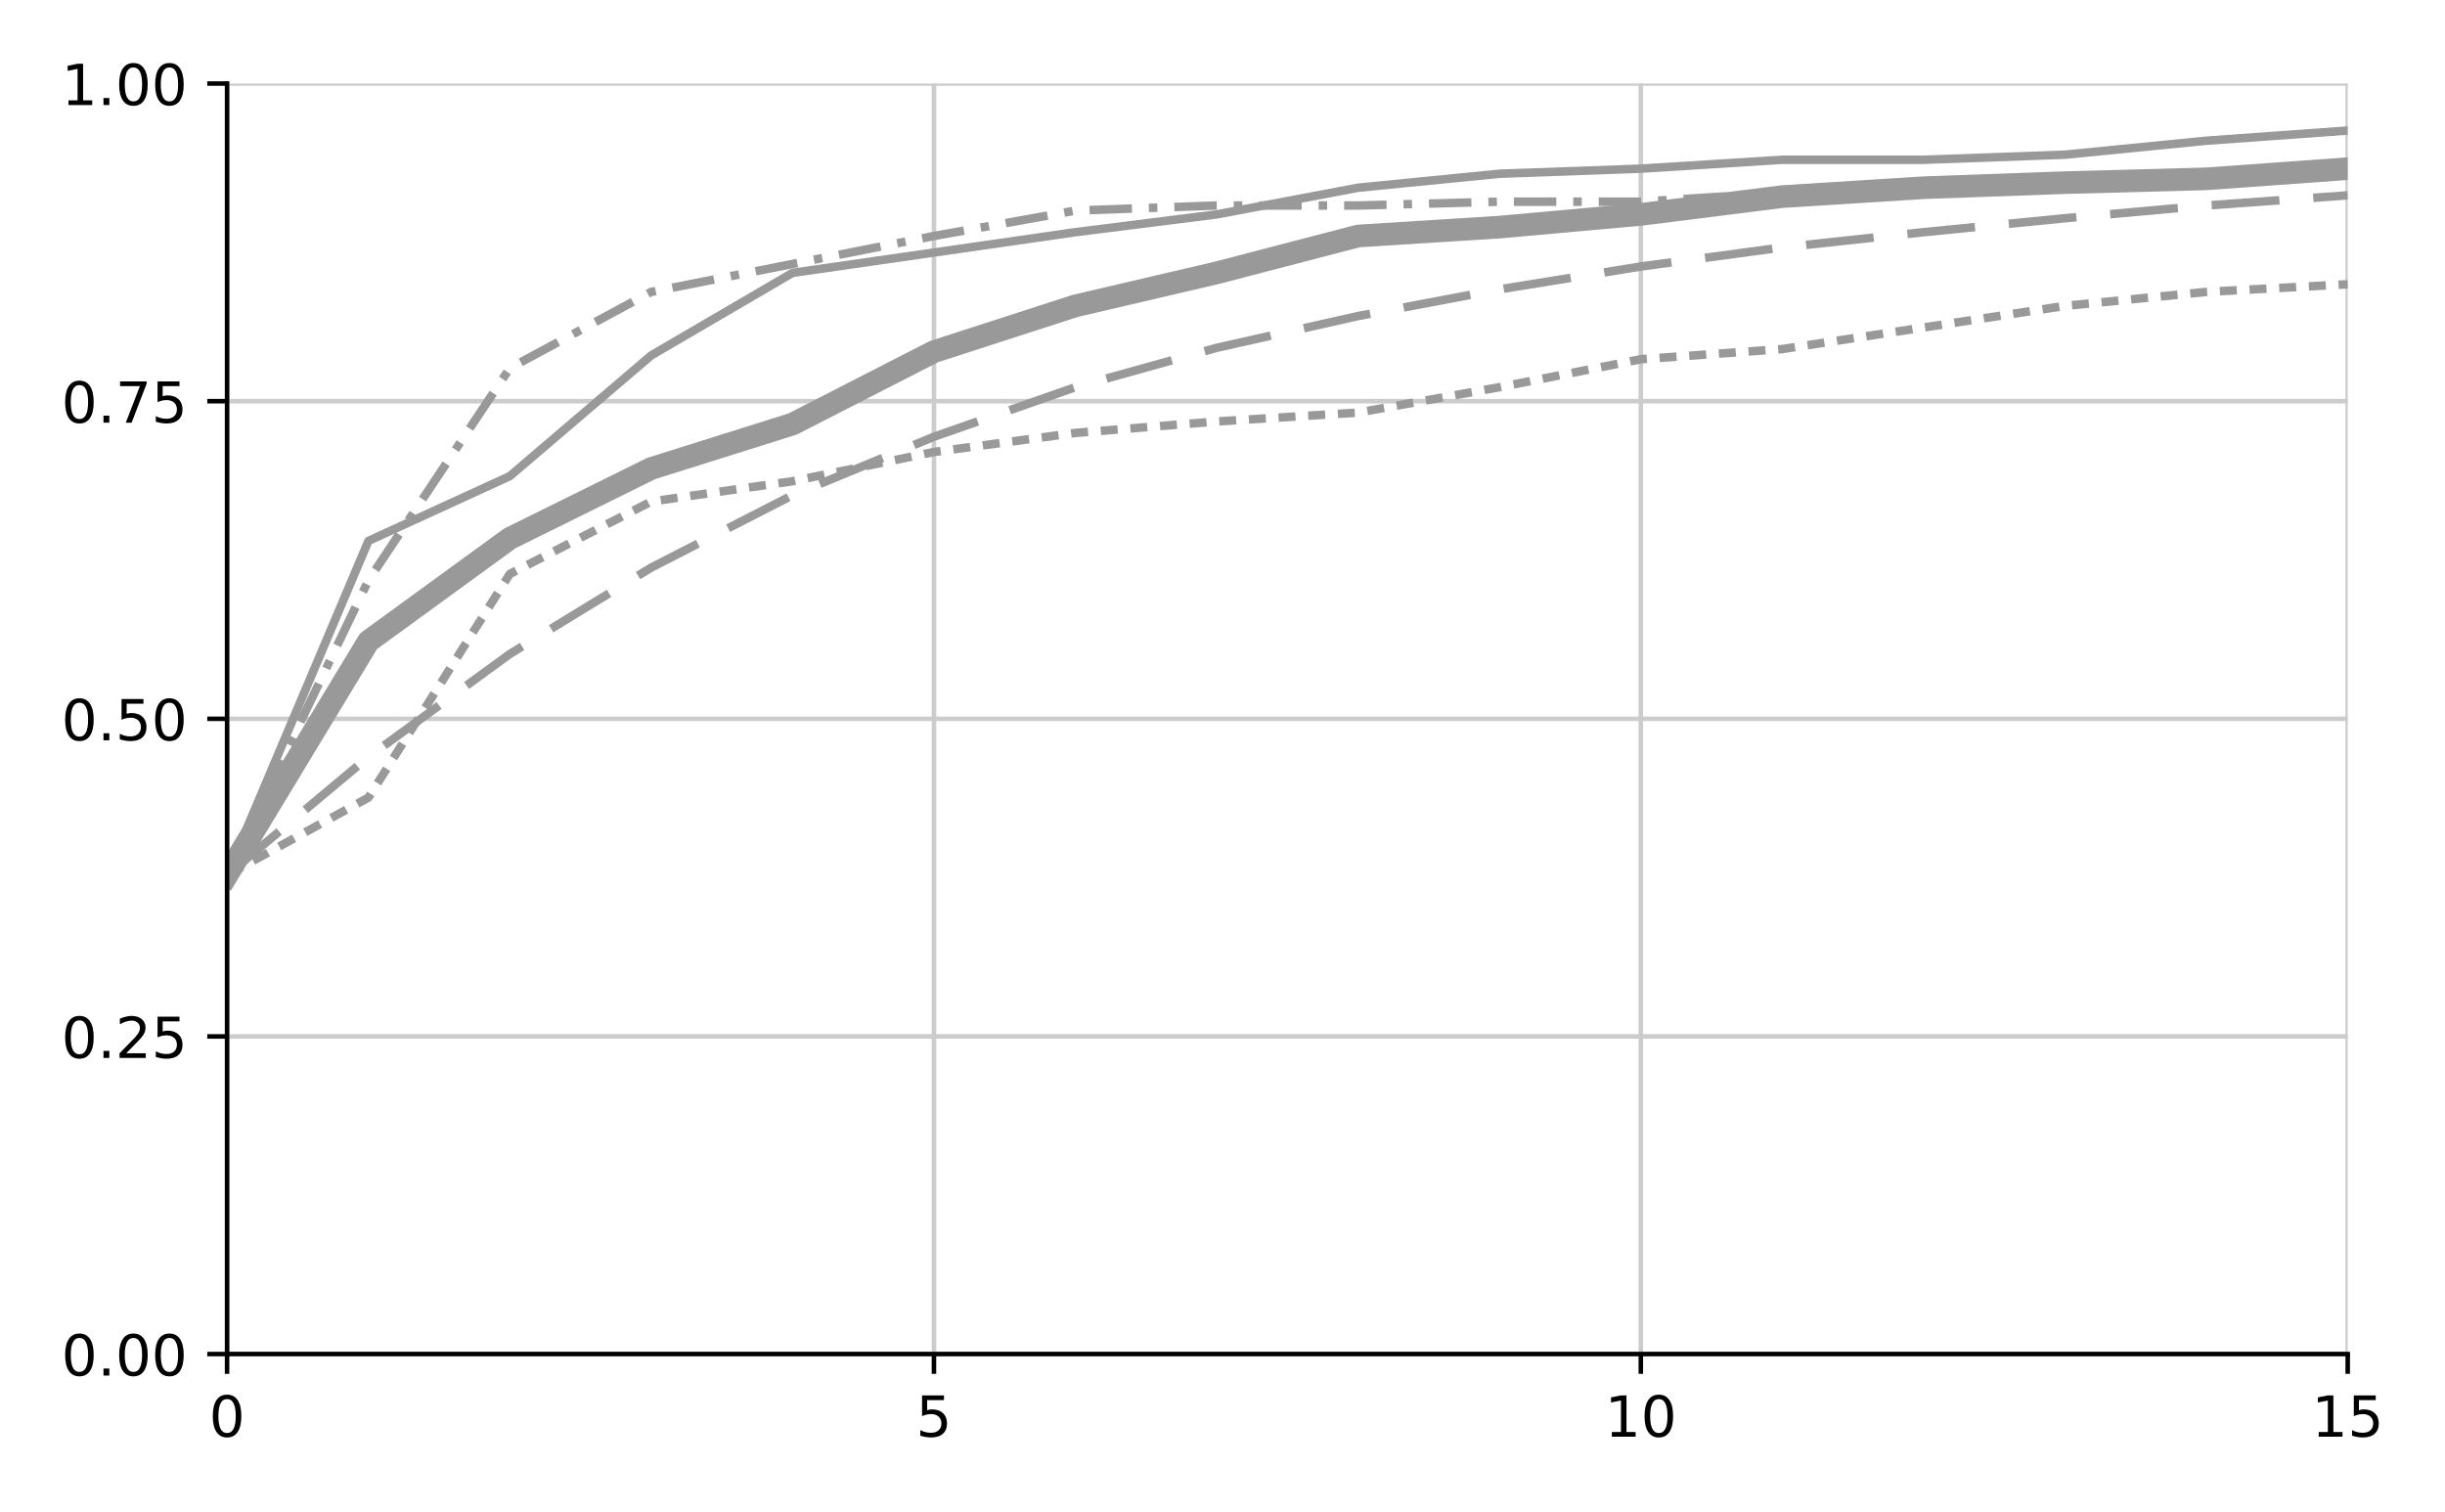
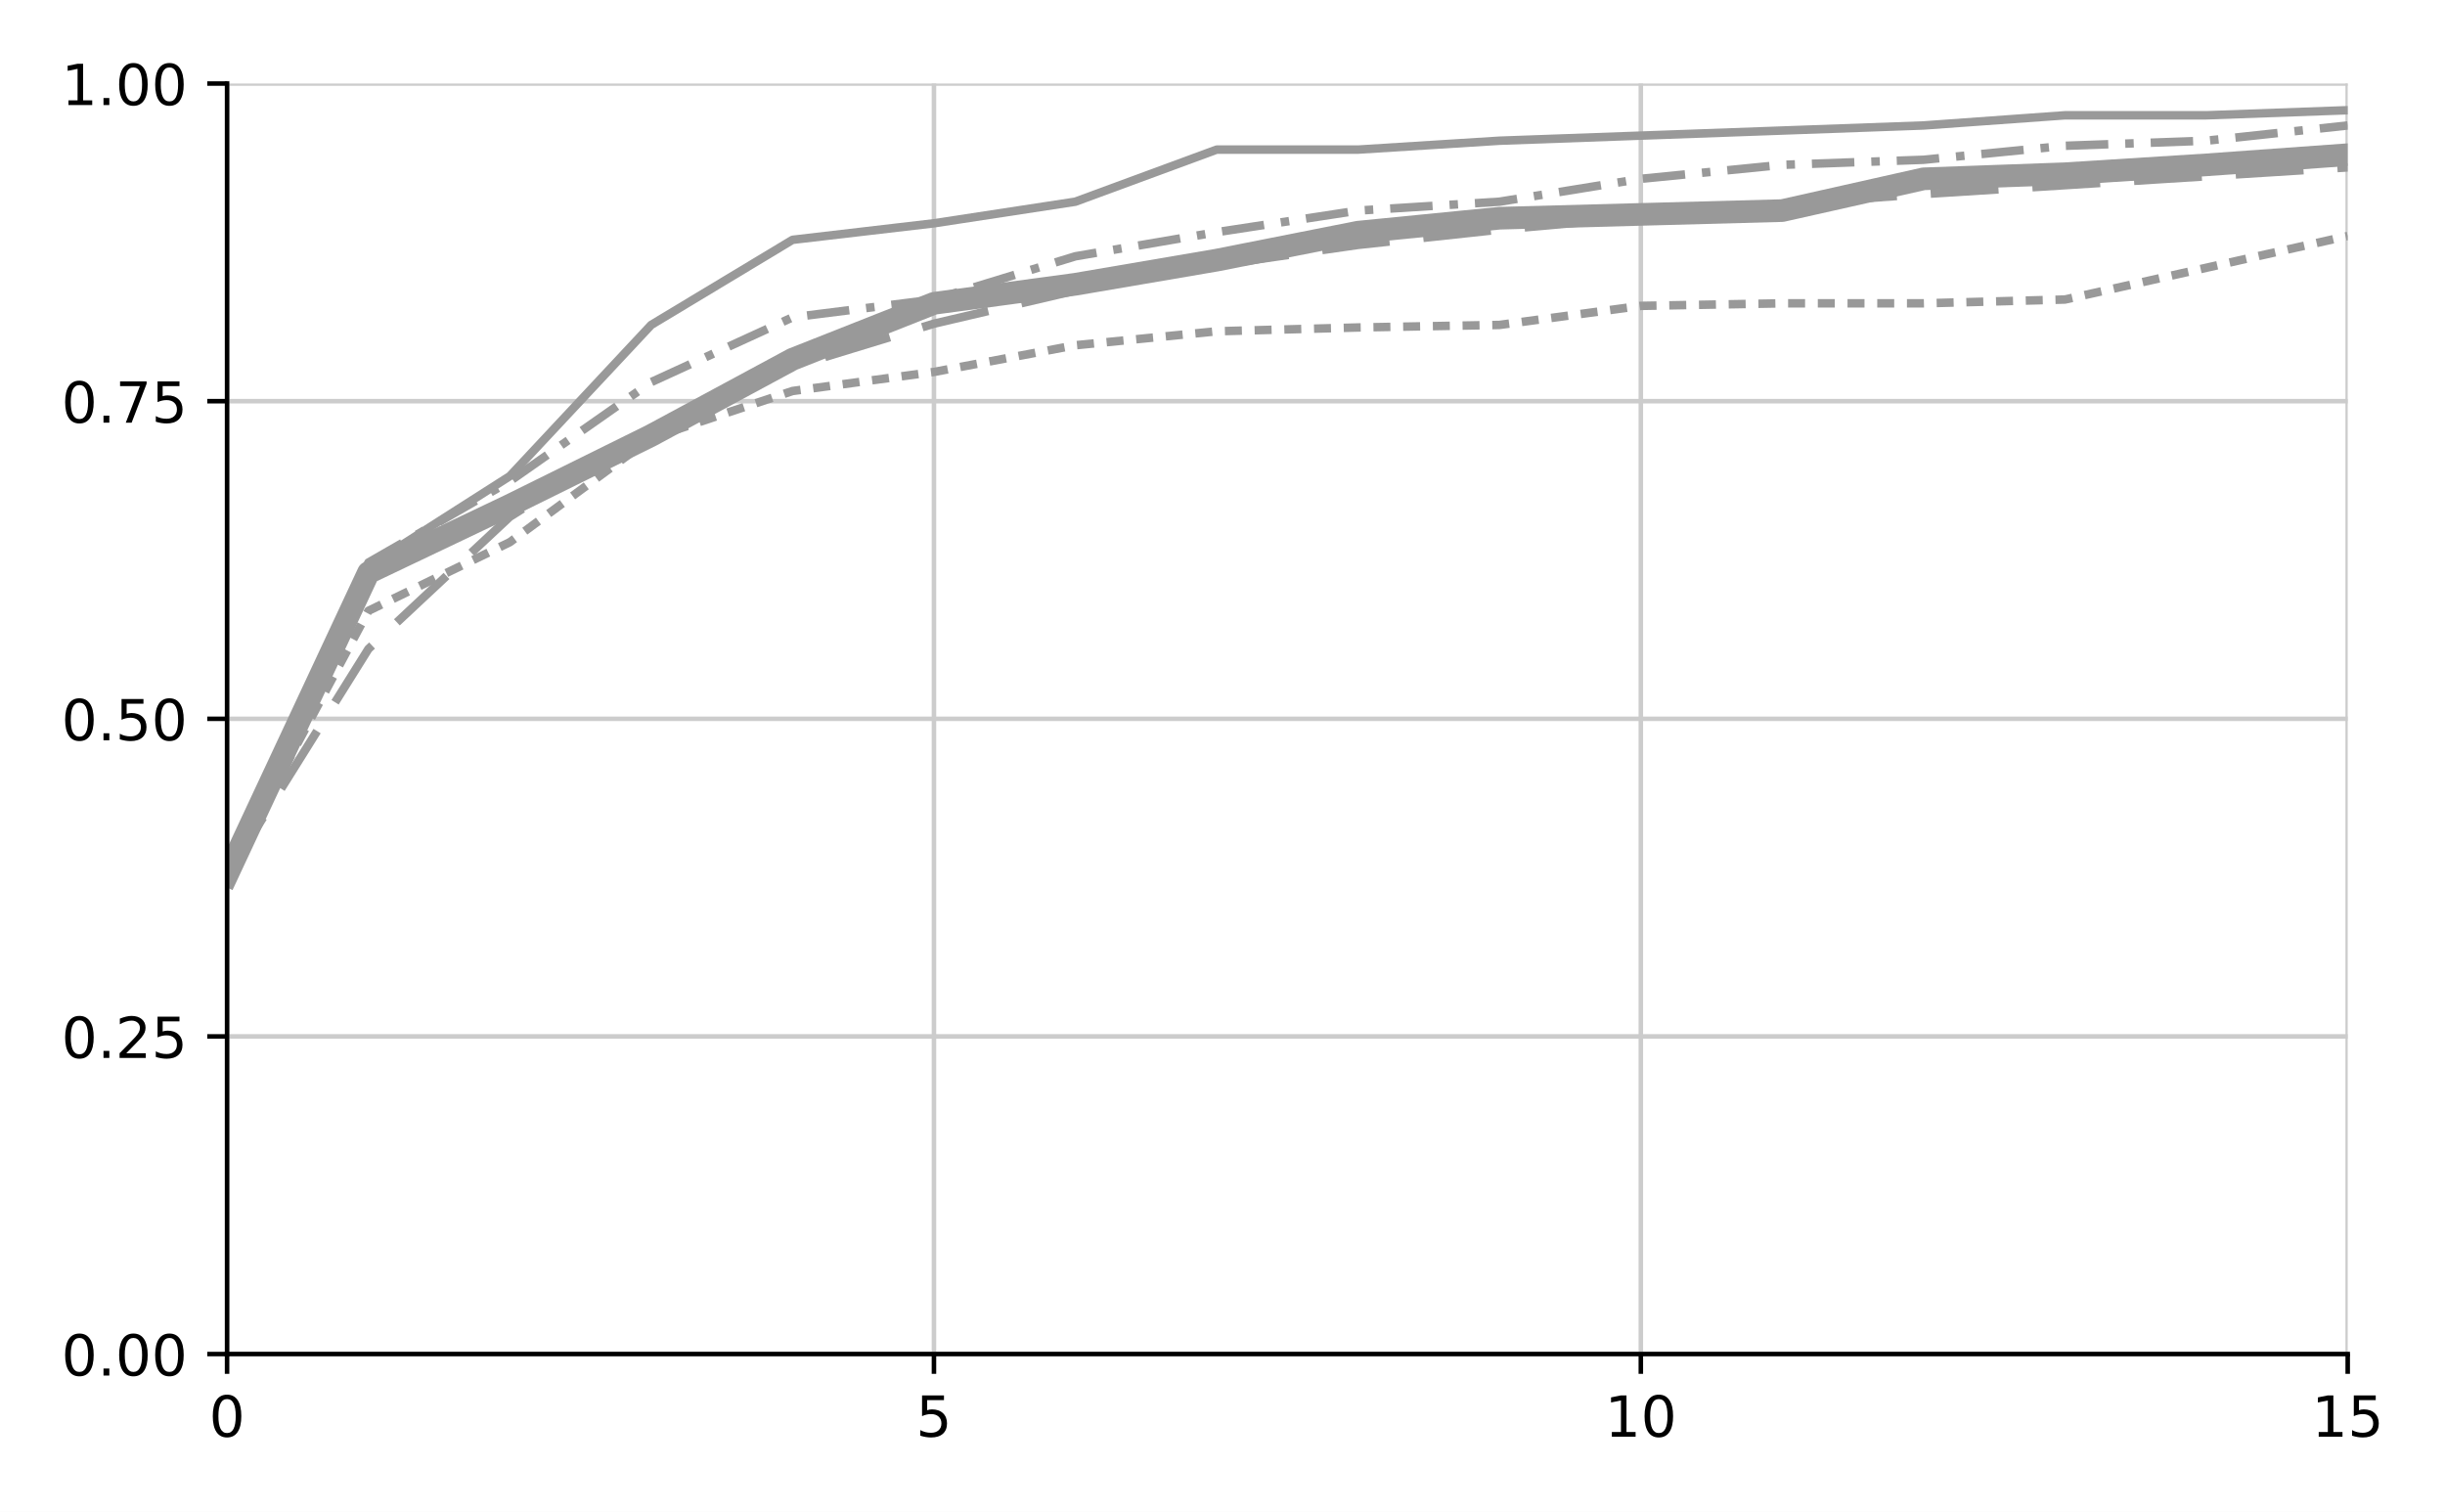
<svg xmlns="http://www.w3.org/2000/svg" xmlns:xlink="http://www.w3.org/1999/xlink" width="432pt" height="267.12pt" viewBox="0 0 432 267.12" version="1.1">
  <defs>
    <style type="text/css">*{stroke-linejoin: round; stroke-linecap: butt}</style>
  </defs>
  <g id="figure_1">
    <g id="patch_1">
      <path d="M 0 267.12  L 432 267.12  L 432 0  L 0 0  z " style="fill: #ffffff" />
    </g>
    <g id="axes_1">
      <g id="patch_2">
        <path d="M 40.12 239.24  L 414.81 239.24  L 414.81 14.76  L 40.12 14.76  z " style="fill: #ffffff" />
      </g>
      <g id="matplotlib.axis_1">
        <g id="xtick_1">
          <g id="line2d_1">
-             <path d="M 40.12 239.24  L 40.12 14.76  " clip-path="url(#pecc1e1eb36)" style="fill: none; stroke: #cccccc; stroke-width: 0.8; stroke-linecap: square" />
+             <path d="M 40.12 239.24  L 40.12 14.76  " clip-path="url(#p2ae719a426)" style="fill: none; stroke: #cccccc; stroke-width: 0.8; stroke-linecap: square" />
          </g>
          <g id="line2d_2">
            <defs>
-               <path id="m9af2887c8b" d="M 0 0  L 0 3.5  " style="stroke: #000000; stroke-width: 0.8" />
+               <path id="mcb61a188c9" d="M 0 0  L 0 3.5  " style="stroke: #000000; stroke-width: 0.8" />
            </defs>
            <g>
-               <use xlink:href="#m9af2887c8b" x="40.12" y="239.24" style="stroke: #000000; stroke-width: 0.8" />
+               <use xlink:href="#mcb61a188c9" x="40.12" y="239.24" style="stroke: #000000; stroke-width: 0.8" />
            </g>
          </g>
          <g id="text_1">
            <g transform="translate(36.93875 253.8384) scale(0.1 -0.1)">
              <defs>
                <path id="DejaVuSans-30" d="M 2034 4250  Q 1547 4250 1301 3770  Q 1056 3291 1056 2328  Q 1056 1369 1301 889  Q 1547 409 2034 409  Q 2525 409 2770 889  Q 3016 1369 3016 2328  Q 3016 3291 2770 3770  Q 2525 4250 2034 4250  z M 2034 4750  Q 2819 4750 3233 4129  Q 3647 3509 3647 2328  Q 3647 1150 3233 529  Q 2819 -91 2034 -91  Q 1250 -91 836 529  Q 422 1150 422 2328  Q 422 3509 836 4129  Q 1250 4750 2034 4750  z " transform="scale(0.015625)" />
              </defs>
              <use xlink:href="#DejaVuSans-30" />
            </g>
          </g>
        </g>
        <g id="xtick_2">
          <g id="line2d_3">
-             <path d="M 165.017 239.24  L 165.017 14.76  " clip-path="url(#pecc1e1eb36)" style="fill: none; stroke: #cccccc; stroke-width: 0.8; stroke-linecap: square" />
+             <path d="M 165.017 239.24  L 165.017 14.76  " clip-path="url(#p2ae719a426)" style="fill: none; stroke: #cccccc; stroke-width: 0.8; stroke-linecap: square" />
          </g>
          <g id="line2d_4">
            <g>
-               <use xlink:href="#m9af2887c8b" x="165.017" y="239.24" style="stroke: #000000; stroke-width: 0.8" />
+               <use xlink:href="#mcb61a188c9" x="165.017" y="239.24" style="stroke: #000000; stroke-width: 0.8" />
            </g>
          </g>
          <g id="text_2">
            <g transform="translate(161.8354 253.8384) scale(0.1 -0.1)">
              <defs>
                <path id="DejaVuSans-35" d="M 691 4666  L 3169 4666  L 3169 4134  L 1269 4134  L 1269 2991  Q 1406 3038 1543 3061  Q 1681 3084 1819 3084  Q 2600 3084 3056 2656  Q 3513 2228 3513 1497  Q 3513 744 3044 326  Q 2575 -91 1722 -91  Q 1428 -91 1123 -41  Q 819 9 494 109  L 494 744  Q 775 591 1075 516  Q 1375 441 1709 441  Q 2250 441 2565 725  Q 2881 1009 2881 1497  Q 2881 1984 2565 2268  Q 2250 2553 1709 2553  Q 1456 2553 1204 2497  Q 953 2441 691 2322  L 691 4666  z " transform="scale(0.015625)" />
              </defs>
              <use xlink:href="#DejaVuSans-35" />
            </g>
          </g>
        </g>
        <g id="xtick_3">
          <g id="line2d_5">
-             <path d="M 289.913 239.24  L 289.913 14.76  " clip-path="url(#pecc1e1eb36)" style="fill: none; stroke: #cccccc; stroke-width: 0.8; stroke-linecap: square" />
+             <path d="M 289.913 239.24  L 289.913 14.76  " clip-path="url(#p2ae719a426)" style="fill: none; stroke: #cccccc; stroke-width: 0.8; stroke-linecap: square" />
          </g>
          <g id="line2d_6">
            <g>
-               <use xlink:href="#m9af2887c8b" x="289.913" y="239.24" style="stroke: #000000; stroke-width: 0.8" />
+               <use xlink:href="#mcb61a188c9" x="289.913" y="239.24" style="stroke: #000000; stroke-width: 0.8" />
            </g>
          </g>
          <g id="text_3">
            <g transform="translate(283.5508 253.8384) scale(0.1 -0.1)">
              <defs>
                <path id="DejaVuSans-31" d="M 794 531  L 1825 531  L 1825 4091  L 703 3866  L 703 4441  L 1819 4666  L 2450 4666  L 2450 531  L 3481 531  L 3481 0  L 794 0  L 794 531  z " transform="scale(0.015625)" />
              </defs>
              <use xlink:href="#DejaVuSans-31" />
              <use xlink:href="#DejaVuSans-30" transform="translate(63.62305 0)" />
            </g>
          </g>
        </g>
        <g id="xtick_4">
          <g id="line2d_7">
-             <path d="M 414.81 239.24  L 414.81 14.76  " clip-path="url(#pecc1e1eb36)" style="fill: none; stroke: #cccccc; stroke-width: 0.8; stroke-linecap: square" />
+             <path d="M 414.81 239.24  L 414.81 14.76  " clip-path="url(#p2ae719a426)" style="fill: none; stroke: #cccccc; stroke-width: 0.8; stroke-linecap: square" />
          </g>
          <g id="line2d_8">
            <g>
-               <use xlink:href="#m9af2887c8b" x="414.81" y="239.24" style="stroke: #000000; stroke-width: 0.8" />
+               <use xlink:href="#mcb61a188c9" x="414.81" y="239.24" style="stroke: #000000; stroke-width: 0.8" />
            </g>
          </g>
          <g id="text_4">
            <g transform="translate(408.4475 253.8384) scale(0.1 -0.1)">
              <use xlink:href="#DejaVuSans-31" />
              <use xlink:href="#DejaVuSans-35" transform="translate(63.62305 0)" />
            </g>
          </g>
        </g>
      </g>
      <g id="matplotlib.axis_2">
        <g id="ytick_1">
          <g id="line2d_9">
-             <path d="M 40.12 239.24  L 414.81 239.24  " clip-path="url(#pecc1e1eb36)" style="fill: none; stroke: #cccccc; stroke-width: 0.8; stroke-linecap: square" />
+             <path d="M 40.12 239.24  L 414.81 239.24  " clip-path="url(#p2ae719a426)" style="fill: none; stroke: #cccccc; stroke-width: 0.8; stroke-linecap: square" />
          </g>
          <g id="line2d_10">
            <defs>
-               <path id="m4a0c94a7b8" d="M 0 0  L -3.5 0  " style="stroke: #000000; stroke-width: 0.8" />
+               <path id="m6303f6323e" d="M 0 0  L -3.5 0  " style="stroke: #000000; stroke-width: 0.8" />
            </defs>
            <g>
-               <use xlink:href="#m4a0c94a7b8" x="40.12" y="239.24" style="stroke: #000000; stroke-width: 0.8" />
+               <use xlink:href="#m6303f6323e" x="40.12" y="239.24" style="stroke: #000000; stroke-width: 0.8" />
            </g>
          </g>
          <g id="text_5">
            <g transform="translate(10.85437 243.0392) scale(0.1 -0.1)">
              <defs>
                <path id="DejaVuSans-2e" d="M 684 794  L 1344 794  L 1344 0  L 684 0  L 684 794  z " transform="scale(0.015625)" />
              </defs>
              <use xlink:href="#DejaVuSans-30" />
              <use xlink:href="#DejaVuSans-2e" transform="translate(63.62305 0)" />
              <use xlink:href="#DejaVuSans-30" transform="translate(95.41016 0)" />
              <use xlink:href="#DejaVuSans-30" transform="translate(159.0332 0)" />
            </g>
          </g>
        </g>
        <g id="ytick_2">
          <g id="line2d_11">
-             <path d="M 40.12 183.12  L 414.81 183.12  " clip-path="url(#pecc1e1eb36)" style="fill: none; stroke: #cccccc; stroke-width: 0.8; stroke-linecap: square" />
+             <path d="M 40.12 183.12  L 414.81 183.12  " clip-path="url(#p2ae719a426)" style="fill: none; stroke: #cccccc; stroke-width: 0.8; stroke-linecap: square" />
          </g>
          <g id="line2d_12">
            <g>
-               <use xlink:href="#m4a0c94a7b8" x="40.12" y="183.12" style="stroke: #000000; stroke-width: 0.8" />
+               <use xlink:href="#m6303f6323e" x="40.12" y="183.12" style="stroke: #000000; stroke-width: 0.8" />
            </g>
          </g>
          <g id="text_6">
            <g transform="translate(10.85437 186.9192) scale(0.1 -0.1)">
              <defs>
                <path id="DejaVuSans-32" d="M 1228 531  L 3431 531  L 3431 0  L 469 0  L 469 531  Q 828 903 1448 1529  Q 2069 2156 2228 2338  Q 2531 2678 2651 2914  Q 2772 3150 2772 3378  Q 2772 3750 2511 3984  Q 2250 4219 1831 4219  Q 1534 4219 1204 4116  Q 875 4013 500 3803  L 500 4441  Q 881 4594 1212 4672  Q 1544 4750 1819 4750  Q 2544 4750 2975 4387  Q 3406 4025 3406 3419  Q 3406 3131 3298 2873  Q 3191 2616 2906 2266  Q 2828 2175 2409 1742  Q 1991 1309 1228 531  z " transform="scale(0.015625)" />
              </defs>
              <use xlink:href="#DejaVuSans-30" />
              <use xlink:href="#DejaVuSans-2e" transform="translate(63.62305 0)" />
              <use xlink:href="#DejaVuSans-32" transform="translate(95.41016 0)" />
              <use xlink:href="#DejaVuSans-35" transform="translate(159.0332 0)" />
            </g>
          </g>
        </g>
        <g id="ytick_3">
          <g id="line2d_13">
-             <path d="M 40.12 127  L 414.81 127  " clip-path="url(#pecc1e1eb36)" style="fill: none; stroke: #cccccc; stroke-width: 0.8; stroke-linecap: square" />
+             <path d="M 40.12 127  L 414.81 127  " clip-path="url(#p2ae719a426)" style="fill: none; stroke: #cccccc; stroke-width: 0.8; stroke-linecap: square" />
          </g>
          <g id="line2d_14">
            <g>
-               <use xlink:href="#m4a0c94a7b8" x="40.12" y="127" style="stroke: #000000; stroke-width: 0.8" />
+               <use xlink:href="#m6303f6323e" x="40.12" y="127" style="stroke: #000000; stroke-width: 0.8" />
            </g>
          </g>
          <g id="text_7">
            <g transform="translate(10.85437 130.7992) scale(0.1 -0.1)">
              <use xlink:href="#DejaVuSans-30" />
              <use xlink:href="#DejaVuSans-2e" transform="translate(63.62305 0)" />
              <use xlink:href="#DejaVuSans-35" transform="translate(95.41016 0)" />
              <use xlink:href="#DejaVuSans-30" transform="translate(159.0332 0)" />
            </g>
          </g>
        </g>
        <g id="ytick_4">
          <g id="line2d_15">
-             <path d="M 40.12 70.88  L 414.81 70.88  " clip-path="url(#pecc1e1eb36)" style="fill: none; stroke: #cccccc; stroke-width: 0.8; stroke-linecap: square" />
+             <path d="M 40.12 70.88  L 414.81 70.88  " clip-path="url(#p2ae719a426)" style="fill: none; stroke: #cccccc; stroke-width: 0.8; stroke-linecap: square" />
          </g>
          <g id="line2d_16">
            <g>
-               <use xlink:href="#m4a0c94a7b8" x="40.12" y="70.88" style="stroke: #000000; stroke-width: 0.8" />
+               <use xlink:href="#m6303f6323e" x="40.12" y="70.88" style="stroke: #000000; stroke-width: 0.8" />
            </g>
          </g>
          <g id="text_8">
            <g transform="translate(10.85437 74.67922) scale(0.1 -0.1)">
              <defs>
                <path id="DejaVuSans-37" d="M 525 4666  L 3525 4666  L 3525 4397  L 1831 0  L 1172 0  L 2766 4134  L 525 4134  L 525 4666  z " transform="scale(0.015625)" />
              </defs>
              <use xlink:href="#DejaVuSans-30" />
              <use xlink:href="#DejaVuSans-2e" transform="translate(63.62305 0)" />
              <use xlink:href="#DejaVuSans-37" transform="translate(95.41016 0)" />
              <use xlink:href="#DejaVuSans-35" transform="translate(159.0332 0)" />
            </g>
          </g>
        </g>
        <g id="ytick_5">
          <g id="line2d_17">
-             <path d="M 40.12 14.76  L 414.81 14.76  " clip-path="url(#pecc1e1eb36)" style="fill: none; stroke: #cccccc; stroke-width: 0.8; stroke-linecap: square" />
+             <path d="M 40.12 14.76  L 414.81 14.76  " clip-path="url(#p2ae719a426)" style="fill: none; stroke: #cccccc; stroke-width: 0.8; stroke-linecap: square" />
          </g>
          <g id="line2d_18">
            <g>
-               <use xlink:href="#m4a0c94a7b8" x="40.12" y="14.76" style="stroke: #000000; stroke-width: 0.8" />
+               <use xlink:href="#m6303f6323e" x="40.12" y="14.76" style="stroke: #000000; stroke-width: 0.8" />
            </g>
          </g>
          <g id="text_9">
            <g transform="translate(10.85437 18.55922) scale(0.1 -0.1)">
              <use xlink:href="#DejaVuSans-31" />
              <use xlink:href="#DejaVuSans-2e" transform="translate(63.62305 0)" />
              <use xlink:href="#DejaVuSans-30" transform="translate(95.41016 0)" />
              <use xlink:href="#DejaVuSans-30" transform="translate(159.0332 0)" />
            </g>
          </g>
        </g>
      </g>
      <g id="line2d_19">
-         <path d="M 40.12 154.611  L 65.099 133.734  L 90.079 115.552  L 115.058 100.287  L 140.037 87.492  L 165.017 77.165  L 189.996 68.411  L 214.975 61.452  L 239.955 55.84  L 264.934 51.126  L 289.913 47.085  L 314.893 43.718  L 339.872 41.024  L 364.851 38.555  L 389.831 36.31  L 414.81 34.514  " clip-path="url(#pecc1e1eb36)" style="fill: none; stroke-dasharray: 12,6; stroke-dashoffset: 0; stroke: #999999; stroke-width: 1.5" />
+         <path d="M 40.12 154.611  L 65.099 114.654  L 90.079 91.308  L 115.058 75.594  L 140.037 64.819  L 165.017 57.187  L 189.996 51.35  L 214.975 46.861  L 239.955 43.269  L 264.934 40.575  L 289.913 38.33  L 314.893 36.086  L 339.872 34.29  L 364.851 32.718  L 389.831 31.147  L 414.81 29.576  " clip-path="url(#p2ae719a426)" style="fill: none; stroke-dasharray: 12,6; stroke-dashoffset: 0; stroke: #999999; stroke-width: 1.5" />
      </g>
      <g id="line2d_20">
-         <path d="M 40.12 154.611  L 65.099 140.918  L 90.079 101.409  L 115.058 88.614  L 140.037 85.022  L 165.017 79.859  L 189.996 76.492  L 214.975 74.472  L 239.955 72.9  L 264.934 68.411  L 289.913 63.472  L 314.893 61.676  L 339.872 57.86  L 364.851 54.044  L 389.831 51.575  L 414.81 50.228  " clip-path="url(#pecc1e1eb36)" style="fill: none; stroke-dasharray: 3,2.25; stroke-dashoffset: 0; stroke: #999999; stroke-width: 1.5" />
+         <path d="M 40.12 154.611  L 65.099 107.919  L 90.079 95.797  L 115.058 77.39  L 140.037 69.084  L 165.017 65.717  L 189.996 61.003  L 214.975 58.534  L 239.955 57.86  L 264.934 57.411  L 289.913 54.044  L 314.893 53.595  L 339.872 53.595  L 364.851 52.922  L 389.831 47.31  L 414.81 41.698  " clip-path="url(#p2ae719a426)" style="fill: none; stroke-dasharray: 3,2.25; stroke-dashoffset: 0; stroke: #999999; stroke-width: 1.5" />
      </g>
      <g id="line2d_21">
-         <path d="M 40.12 154.611  L 65.099 95.573  L 90.079 84.124  L 115.058 62.799  L 140.037 48.208  L 165.017 44.616  L 189.996 41.024  L 214.975 37.881  L 239.955 33.167  L 264.934 30.698  L 289.913 29.8  L 314.893 28.229  L 339.872 28.229  L 364.851 27.331  L 389.831 24.862  L 414.81 23.066  " clip-path="url(#pecc1e1eb36)" style="fill: none; stroke: #999999; stroke-width: 1.5; stroke-linecap: square" />
+         <path d="M 40.12 154.611  L 65.099 100.062  L 90.079 84.124  L 115.058 57.411  L 140.037 42.371  L 165.017 39.453  L 189.996 35.637  L 214.975 26.433  L 239.955 26.433  L 264.934 24.862  L 289.913 23.964  L 314.893 23.066  L 339.872 22.168  L 364.851 20.372  L 389.831 20.372  L 414.81 19.474  " clip-path="url(#p2ae719a426)" style="fill: none; stroke: #999999; stroke-width: 1.5; stroke-linecap: square" />
      </g>
      <g id="line2d_22">
-         <path d="M 40.12 154.611  L 65.099 113.307  L 90.079 95.124  L 115.058 82.777  L 140.037 74.921  L 165.017 62.125  L 189.996 54.044  L 214.975 48.208  L 239.955 41.698  L 264.934 40.126  L 289.913 37.881  L 314.893 34.739  L 339.872 33.167  L 364.851 32.269  L 389.831 31.596  L 414.81 29.8  " clip-path="url(#pecc1e1eb36)" style="fill: none; stroke: #999999; stroke-width: 4; stroke-linecap: square" />
+         <path d="M 40.12 154.611  L 65.099 99.389  L 90.079 85.022  L 115.058 67.513  L 140.037 56.064  L 165.017 52.922  L 189.996 45.289  L 214.975 41.024  L 239.955 37.208  L 264.934 35.637  L 289.913 31.596  L 314.893 29.127  L 339.872 28.229  L 364.851 25.76  L 389.831 24.862  L 414.81 22.168  " clip-path="url(#p2ae719a426)" style="fill: none; stroke-dasharray: 7.5,3,1.5,3; stroke-dashoffset: 0; stroke: #999999; stroke-width: 1.5" />
      </g>
      <g id="line2d_23">
-         <path d="M 40.12 154.611  L 65.099 102.532  L 90.079 65.044  L 115.058 51.575  L 140.037 46.636  L 165.017 41.698  L 189.996 37.208  L 214.975 36.31  L 239.955 36.31  L 264.934 35.637  L 289.913 35.637  L 314.893 34.065  L 339.872 33.167  L 364.851 32.269  L 389.831 32.269  L 414.81 29.127  " clip-path="url(#pecc1e1eb36)" style="fill: none; stroke-dasharray: 7.5,3,1.5,3; stroke-dashoffset: 0; stroke: #999999; stroke-width: 1.5" />
+         <path d="M 40.12 154.611  L 65.099 101.185  L 90.079 89.287  L 115.058 76.941  L 140.037 63.472  L 165.017 53.595  L 189.996 50.228  L 214.975 45.963  L 239.955 41.024  L 264.934 38.555  L 289.913 37.881  L 314.893 37.208  L 339.872 31.596  L 364.851 30.698  L 389.831 29.127  L 414.81 27.331  " clip-path="url(#p2ae719a426)" style="fill: none; stroke: #999999; stroke-width: 4; stroke-linecap: square" />
      </g>
      <g id="patch_3">
        <path d="M 40.12 239.24  L 40.12 14.76  " style="fill: none; stroke: #000000; stroke-width: 0.8; stroke-linejoin: miter; stroke-linecap: square" />
      </g>
      <g id="patch_4">
        <path d="M 40.12 239.24  L 414.81 239.24  " style="fill: none; stroke: #000000; stroke-width: 0.8; stroke-linejoin: miter; stroke-linecap: square" />
      </g>
    </g>
  </g>
  <defs>
-     <clipPath id="pecc1e1eb36">
+     <clipPath id="p2ae719a426">
      <rect x="40.12" y="14.76" width="374.69" height="224.48" />
    </clipPath>
  </defs>
</svg>
